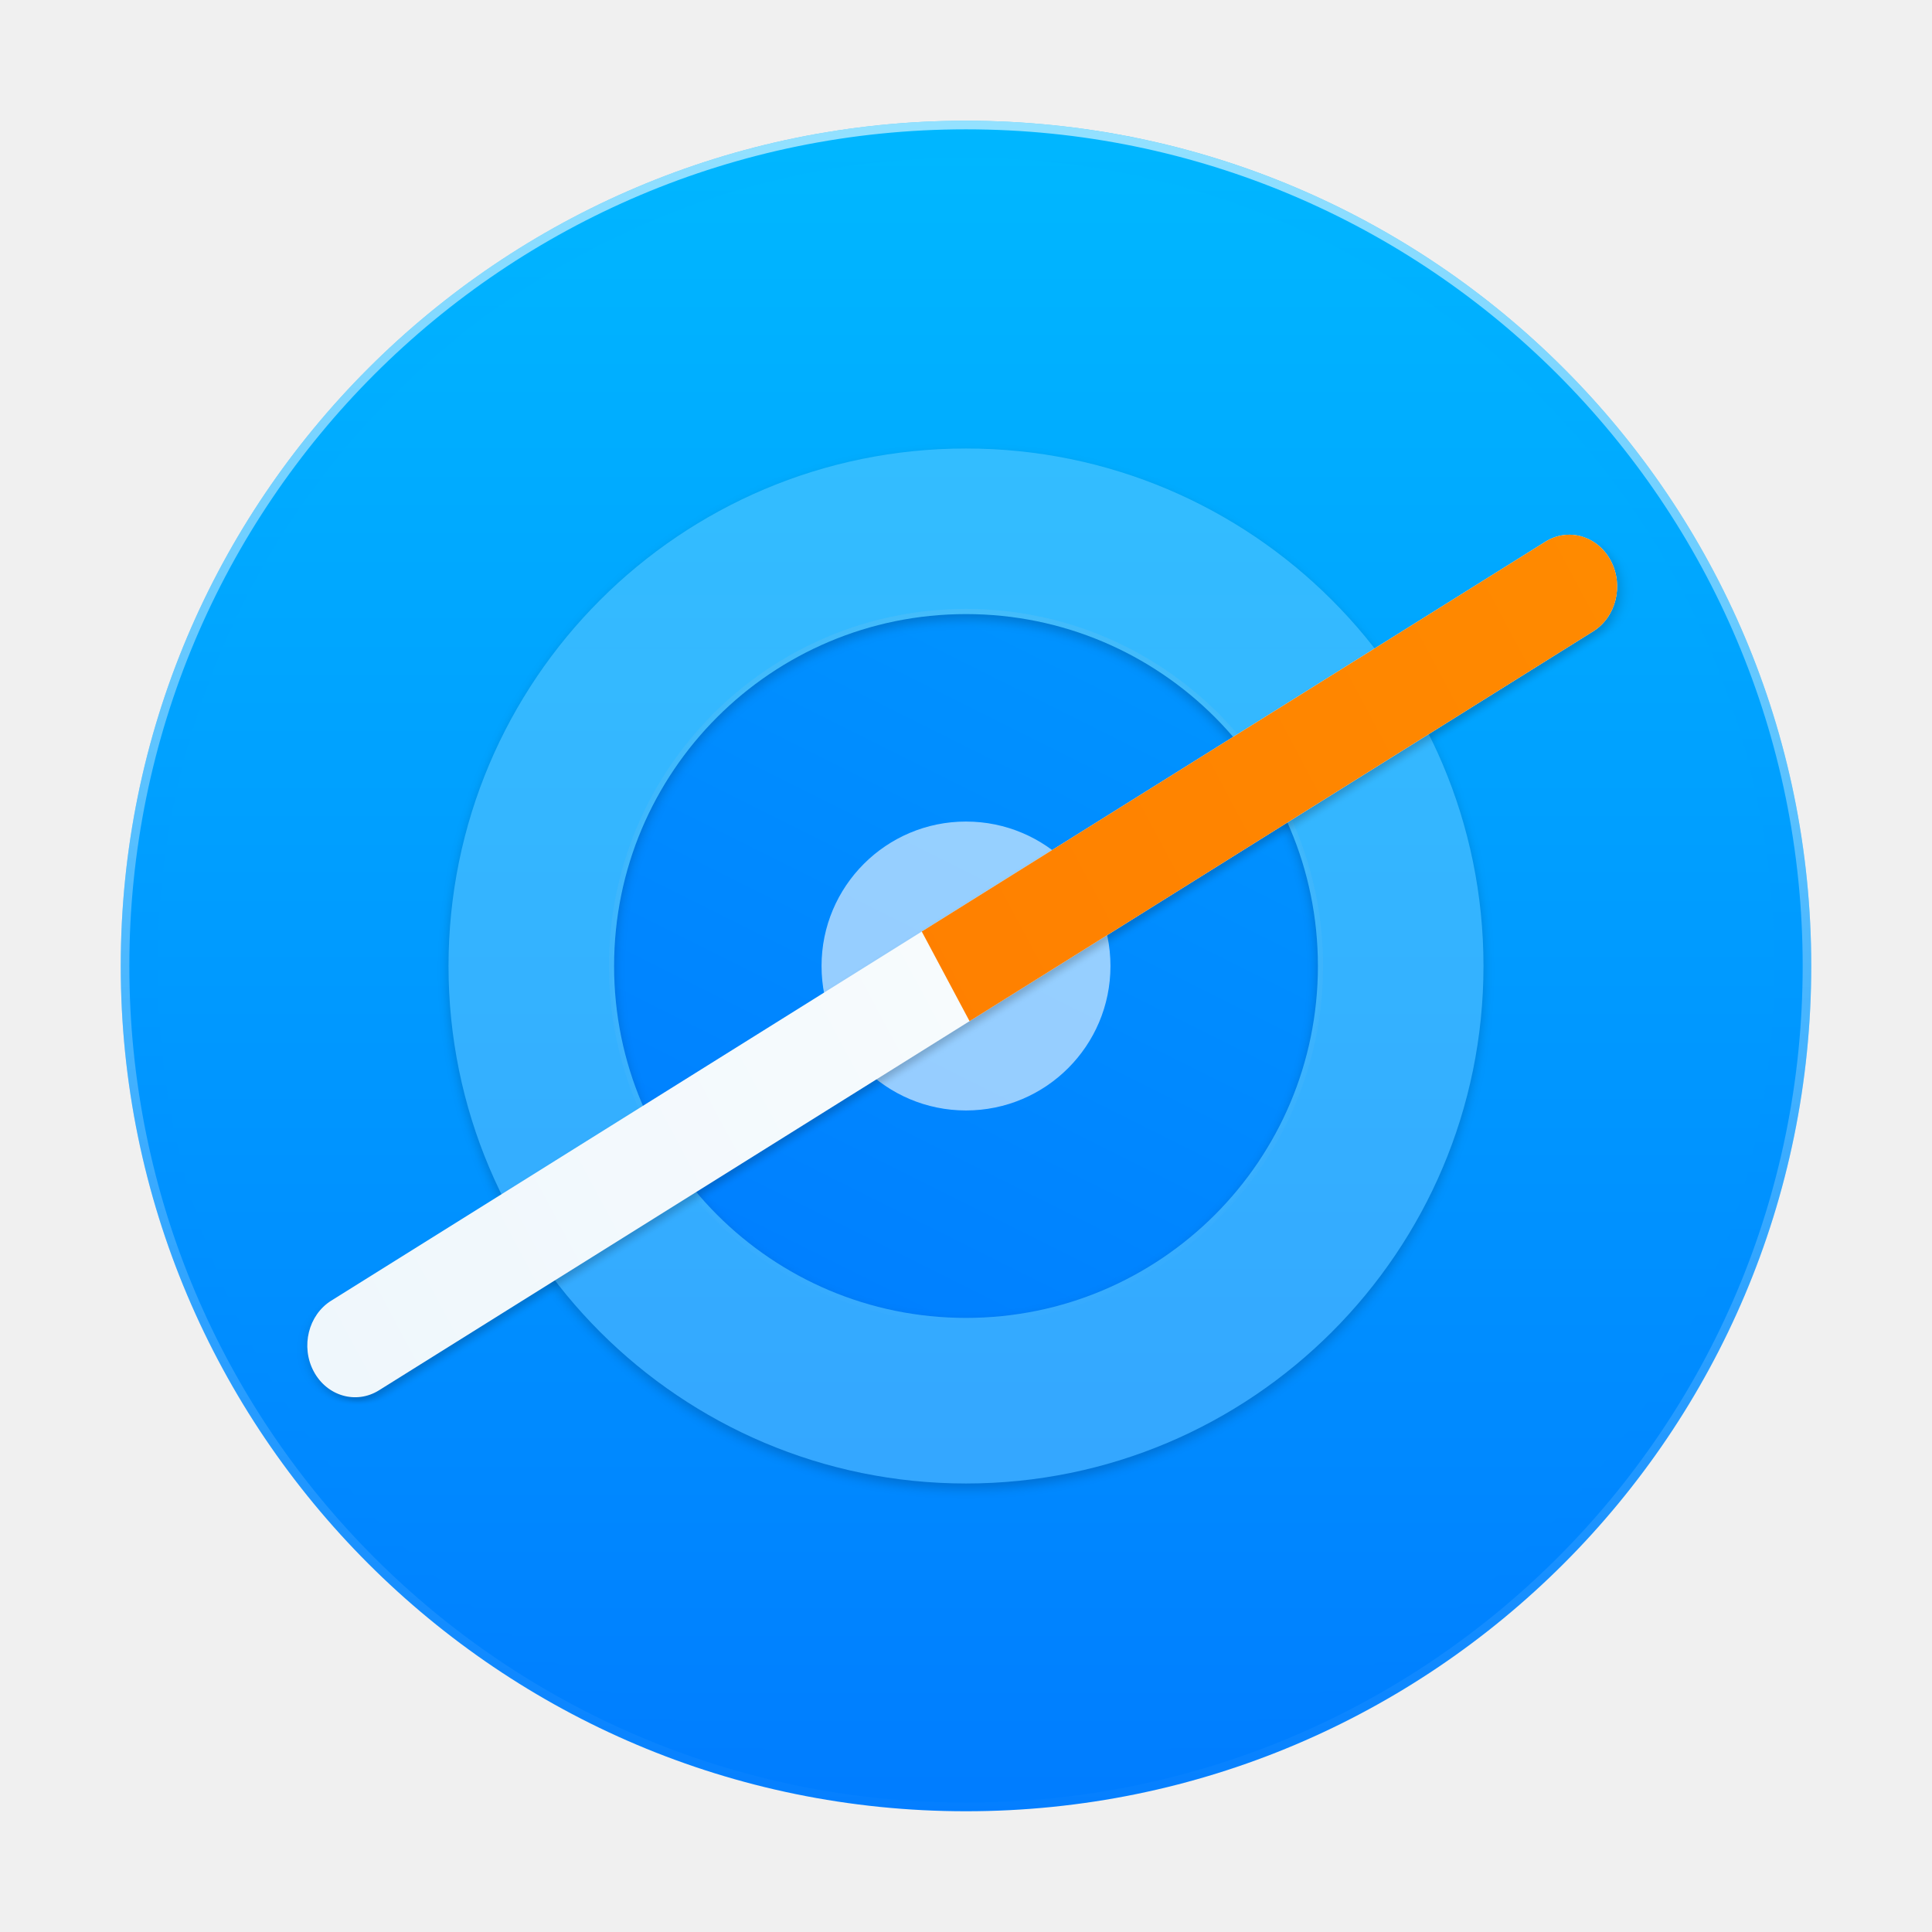
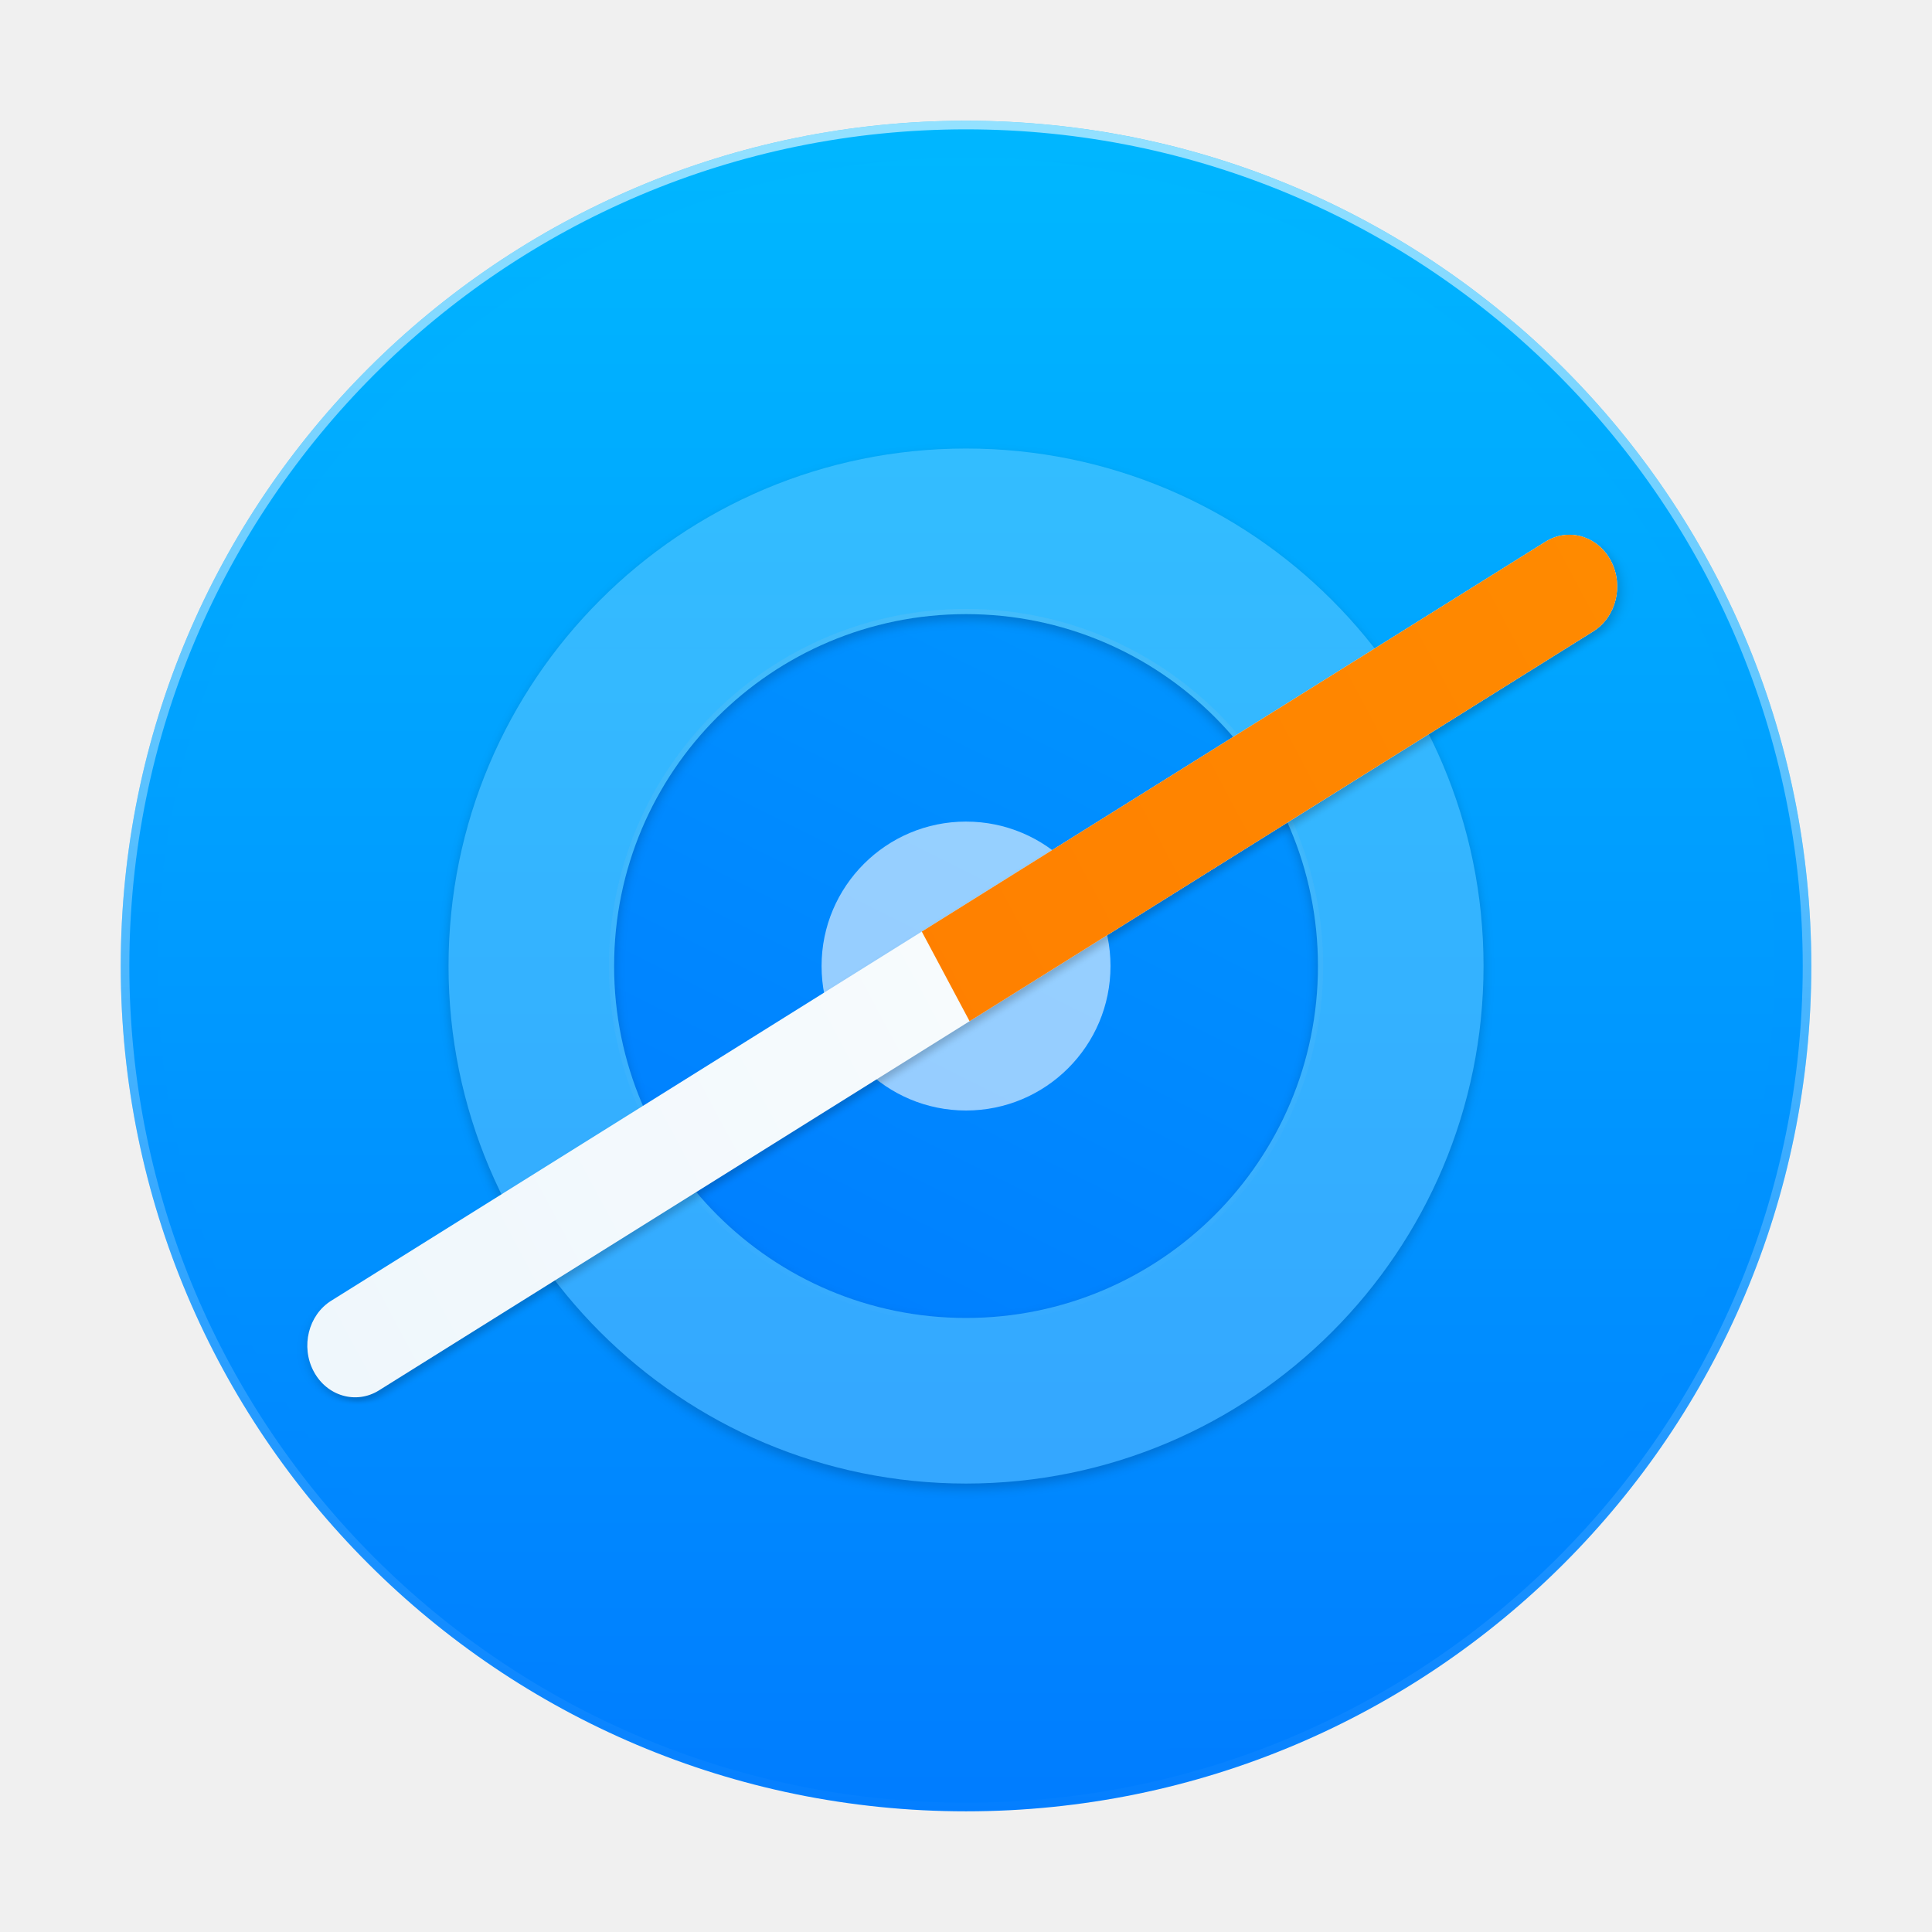
- <svg xmlns="http://www.w3.org/2000/svg" xmlns:xlink="http://www.w3.org/1999/xlink" width="128" height="128" id="svg2" version="1.1">
-   <defs id="defs4">
-     <linearGradient id="linearGradient1755">
-       <stop style="stop-color:#94dfff;stop-opacity:0.996" offset="0" id="stop1751" />
-       <stop style="stop-color:#94e0ff;stop-opacity:1" offset="1" id="stop1753" />
+ <svg xmlns="http://www.w3.org/2000/svg" xmlns:xlink="http://www.w3.org/1999/xlink" version="1.1" viewBox="0 0 128 128">
+   <defs>
+     <linearGradient id="a">
+       <stop stop-color="#00b8ff" offset="0" />
+       <stop stop-color="#007bff" offset="1" />
    </linearGradient>
-     <linearGradient gradientUnits="userSpaceOnUse" gradientTransform="matrix(4.28119,0,0,3.590809,41,42.00001)" id="linearGradient1725" x1="123.641" y1="131.028" x2="146.527" y2="174.708">
-       <stop stop-color="#eff7fc" offset="0" id="stop1721" style="stop-color:#ff8000;stop-opacity:1" />
-       <stop stop-color="#fff" offset="1" id="stop1723" style="stop-color:#ff8a00;stop-opacity:1" />
+     <linearGradient id="d" x1="97.551" x2="97.551" y1="-3.674" y2="204.49" gradientTransform="matrix(4.9 0 0 4.9 22 50.362)" gradientUnits="userSpaceOnUse">
+       <stop stop-color="#00b8ff" offset="0" />
+       <stop stop-color="#007bff" offset="1" />
    </linearGradient>
-     <linearGradient id="linearGradient1646">
-       <stop id="stop1642" offset="0" style="stop-color:#ffffff;stop-opacity:0.098" />
-       <stop id="stop1644" offset="1" style="stop-color:#ffffff;stop-opacity:0" />
+     <linearGradient id="c" x1="520" x2="520" y1="52.362" y2="1052.4" gradientTransform="translate(.49809 -.49807)" gradientUnits="userSpaceOnUse" xlink:href="#a" />
+     <linearGradient id="b" x1="540" x2="180" y1="292.36" y2="1012.4" gradientTransform="matrix(1.632 0 0 1.632 143.12 -807.04)" gradientUnits="userSpaceOnUse" xlink:href="#a" />
+     <linearGradient id="h" x1="480" x2="480" y1="232.36" y2="832.36" gradientTransform="translate(-1.6016e-5 -2.5625e-5)" gradientUnits="userSpaceOnUse">
+       <stop stop-color="#94dfff" stop-opacity=".996" offset="0" />
+       <stop stop-color="#94e0ff" offset="1" />
    </linearGradient>
-     <linearGradient id="linearGradient1440">
-       <stop style="stop-color:#b5b4ff;stop-opacity:1" offset="0" id="stop1436" />
-       <stop style="stop-color:#dce7f0;stop-opacity:1" offset="1" id="stop1438" />
+     <filter id="l" x="-.012" y="-.012" width="1.024" height="1.029" color-interpolation-filters="sRGB">
+       <feFlood flood-color="rgb(0,0,0)" flood-opacity=".498" result="flood" />
+       <feComposite in="flood" in2="SourceGraphic" operator="in" result="composite1" />
+       <feGaussianBlur in="composite1" result="blur" stdDeviation="3" />
+       <feOffset dx="0" dy="3" result="offset" />
+       <feComposite in="SourceGraphic" in2="offset" result="composite2" />
+     </filter>
+     <linearGradient id="g" x1="480" x2="480" y1="312.36" y2="772.36" gradientUnits="userSpaceOnUse">
+       <stop stop-color="#fff" stop-opacity=".098" offset="0" />
+       <stop stop-color="#fff" stop-opacity="0" offset="1" />
    </linearGradient>
-     <linearGradient id="linearGradient1410">
-       <stop id="stop1406" offset="0" style="stop-color:#00b8ff;stop-opacity:1" />
-       <stop id="stop1408" offset="1" style="stop-color:#007bff;stop-opacity:1" />
+     <filter id="k" x="-.025" y="-.025" width="1.05" height="1.057" color-interpolation-filters="sRGB">
+       <feFlood flood-color="rgb(0,0,0)" flood-opacity=".196" result="flood" />
+       <feComposite in="flood" in2="SourceGraphic" operator="out" result="composite1" />
+       <feGaussianBlur in="composite1" result="blur" stdDeviation="3" />
+       <feOffset dx="0" dy="3" result="offset" />
+       <feComposite in="offset" in2="SourceGraphic" operator="atop" result="composite2" />
+     </filter>
+     <linearGradient id="f" x1="40" x2="980" y1="522.36" y2="522.36" gradientTransform="translate(2 18)" gradientUnits="userSpaceOnUse">
+       <stop stop-color="#eff7fc" offset="0" />
+       <stop stop-color="#fff" offset="1" />
    </linearGradient>
-     <linearGradient id="linearGradient1346">
-       <stop style="stop-color:#00b8ff;stop-opacity:1" offset="0" id="stop1342" />
-       <stop style="stop-color:#007bff;stop-opacity:1" offset="1" id="stop1344" />
+     <linearGradient id="e" x1="478" x2="980" y1="522.36" y2="522.36" gradientTransform="matrix(.7999 -.5 .46182 .86603 -139.38 342.98)" gradientUnits="userSpaceOnUse">
+       <stop stop-color="#ff8000" offset="0" />
+       <stop stop-color="#ff8a00" offset="1" />
    </linearGradient>
-     <linearGradient id="linearGradient940">
-       <stop id="stop936" offset="0" style="stop-color:#f6f7f7;stop-opacity:1" />
-       <stop id="stop938" offset="1" style="stop-color:#dce7f0;stop-opacity:1" />
-     </linearGradient>
-     <linearGradient id="linearGradient909">
-       <stop id="stop905" offset="0" style="stop-color:#cccccc;stop-opacity:1" />
-       <stop id="stop907" offset="1" style="stop-color:#d6d6d6;stop-opacity:1;" />
-     </linearGradient>
-     <linearGradient id="linearGradient894" x2="0.5" x1="0.5" y2="1">
-       <stop id="stop892" offset="0" stop-color="#1387B8" />
-       <stop id="stop890" offset="0.127" stop-color="#136497" />
-       <stop id="stop888" offset="0.262" stop-color="#144B7E" />
-       <stop id="stop886" offset="0.419" stop-color="#132E62" />
-       <stop id="stop884" offset="0.593" stop-color="#0A1B48" />
-       <stop id="stop882" offset="0.788" stop-color="#051839" />
-       <stop id="stop880" offset="1" stop-color="#111D2E" />
-     </linearGradient>
-     <linearGradient id="linearGradient1026">
-       <stop id="stop1024" offset="0" style="stop-color:#d7d7d7;stop-opacity:1" />
-       <stop id="stop1022" offset="1" style="stop-color:#ffffff;stop-opacity:1" />
-     </linearGradient>
-     <linearGradient id="linearGradient1016">
-       <stop id="stop1012" offset="0" style="stop-color:#ffffff;stop-opacity:1" />
-       <stop id="stop1014" offset="1" style="stop-color:#d7d7d7;stop-opacity:1" />
-     </linearGradient>
-     <linearGradient id="linearGradient1010">
-       <stop id="stop1006" offset="0" style="stop-color:#ffffff;stop-opacity:1" />
-       <stop id="stop1008" offset="1" style="stop-color:#d7d7d7;stop-opacity:1" />
-     </linearGradient>
-     <linearGradient id="linearGradient998">
-       <stop style="stop-color:#d6d6d6;stop-opacity:1;" offset="0" id="stop996" />
-       <stop style="stop-color:#f4fbfc;stop-opacity:1;" offset="1" id="stop994" />
-     </linearGradient>
-     <linearGradient id="linearGradient953">
-       <stop style="stop-color:#1a1a1a;stop-opacity:1" offset="0" id="stop951" />
-       <stop style="stop-color:#333333;stop-opacity:1" offset="1" id="stop949" />
-     </linearGradient>
-     <linearGradient id="linearGradient849">
-       <stop id="stop845" offset="0" style="stop-color:#333333;stop-opacity:1;" />
-       <stop id="stop847" offset="1" style="stop-color:#2f4065;stop-opacity:1;" />
-     </linearGradient>
-     <linearGradient id="linearGradient4829">
-       <stop style="stop-color:#f4fbfc;stop-opacity:1;" offset="0" id="stop4831" />
-       <stop style="stop-color:#d6d6d6;stop-opacity:1;" offset="1" id="stop4833" />
-     </linearGradient>
-     <clipPath clipPathUnits="userSpaceOnUse" id="clipPath4282">
-       <rect style="color:#000000;display:inline;overflow:visible;visibility:visible;fill:#4d4d4d;fill-opacity:1;fill-rule:nonzero;stroke:none;stroke-width:9.134;marker:none;enable-background:accumulate" id="rect4284" width="246.875" height="234.375" x="462.5" y="1646.112" ry="17" rx="17" />
-     </clipPath>
-     <linearGradient xlink:href="#linearGradient1346" id="linearGradient4835" x1="97.551" y1="-3.673" x2="97.551" y2="204.49" gradientUnits="userSpaceOnUse" gradientTransform="matrix(4.9,0,0,4.9,22.00003,50.36218)" />
-     <linearGradient xlink:href="#linearGradient5423" id="linearGradient5429" x1="408.662" y1="44.604" x2="408.662" y2="562.05" gradientUnits="userSpaceOnUse" />
-     <linearGradient id="linearGradient5423">
-       <stop style="stop-color:#333333;stop-opacity:1;" offset="0" id="stop5425" />
-       <stop style="stop-color:#2f4065;stop-opacity:1;" offset="1" id="stop5427" />
-     </linearGradient>
-     <clipPath clipPathUnits="userSpaceOnUse" id="clipPath6245">
-       <rect style="color:#000000;display:inline;overflow:visible;visibility:visible;opacity:0.85;fill:#ffffff;fill-opacity:1;fill-rule:nonzero;stroke:none;stroke-width:1.5;marker:none;enable-background:accumulate" id="rect6247" width="300" height="259.375" x="-901.562" y="792.987" rx="16.469" ry="16.469" />
-     </clipPath>
-     <linearGradient xlink:href="#linearGradient4829" id="linearGradient6392" x1="106.62" y1="868.991" x2="106.62" y2="1041.384" gradientUnits="userSpaceOnUse" />
-     <linearGradient xlink:href="#linearGradient4829" id="linearGradient6523" x1="142.687" y1="731.522" x2="142.687" y2="1204.222" gradientUnits="userSpaceOnUse" />
-     <linearGradient xlink:href="#linearGradient4829" id="linearGradient4515" x1="100.614" y1="852.362" x2="100.614" y2="1052.362" gradientUnits="userSpaceOnUse" />
-     <linearGradient xlink:href="#linearGradient4829" id="linearGradient4544" x1="42.217" y1="62.832" x2="105.621" y2="62.832" gradientUnits="userSpaceOnUse" />
-     <linearGradient xlink:href="#linearGradient4829-4" id="linearGradient4544-4" x1="42.217" y1="62.832" x2="105.621" y2="62.832" gradientUnits="userSpaceOnUse" />
-     <linearGradient id="linearGradient4829-4">
-       <stop style="stop-color:#f4fbfc;stop-opacity:1;" offset="0" id="stop4831-5" />
-       <stop style="stop-color:#d6d6d6;stop-opacity:1;" offset="1" id="stop4833-8" />
-     </linearGradient>
-     <linearGradient gradientTransform="rotate(180,100.6997,526.374)" y2="62.832" x2="105.621" y1="62.832" x1="42.217" gradientUnits="userSpaceOnUse" id="linearGradient4561" xlink:href="#linearGradient4829-4" />
-     <linearGradient xlink:href="#linearGradient4829" id="linearGradient4588" x1="64.375" y1="101.325" x2="142.632" y2="101.325" gradientUnits="userSpaceOnUse" />
-     <linearGradient xlink:href="#linearGradient4829" id="linearGradient4595" x1="106.219" y1="852.362" x2="106.219" y2="1052.362" gradientUnits="userSpaceOnUse" />
-     <linearGradient y2="1" x1="0.5" x2="0.5" id="a">
-       <stop stop-color="#1387B8" offset="0" id="stop871" />
-       <stop stop-color="#136497" offset="0.127" id="stop869" />
-       <stop stop-color="#144B7E" offset="0.262" id="stop867" />
-       <stop stop-color="#132E62" offset="0.419" id="stop865" />
-       <stop stop-color="#0A1B48" offset="0.593" id="stop863" />
-       <stop stop-color="#051839" offset="0.788" id="stop861" />
-       <stop stop-color="#111D2E" offset="1" id="stop859" />
-     </linearGradient>
-     <linearGradient y2="232.875" x1="116.689" x2="116.689" id="a-3" gradientTransform="matrix(0.9994634,0,0,1.000537,1186.25,320.7222)" y1="0" gradientUnits="userSpaceOnUse">
-       <stop id="stop910" offset="0" stop-color="#111D2E" />
-       <stop id="stop912" offset=".212" stop-color="#051839" />
-       <stop id="stop914" offset=".407" stop-color="#0A1B48" />
-       <stop id="stop916" offset=".581" stop-color="#132E62" />
-       <stop id="stop918" offset=".738" stop-color="#144B7E" />
-       <stop id="stop920" offset=".873" stop-color="#136497" />
-       <stop id="stop922" offset="1" stop-color="#1387B8" />
-     </linearGradient>
-     <linearGradient xlink:href="#linearGradient1410" id="linearGradient902" x1="520" y1="52.362" x2="520" y2="1052.362" gradientUnits="userSpaceOnUse" gradientTransform="translate(0.4980909,-0.4980695)" />
-     <linearGradient xlink:href="#linearGradient1410" id="linearGradient968" gradientUnits="userSpaceOnUse" gradientTransform="matrix(1.632,0,0,1.632,143.1228,-807.0369)" x1="540" y1="292.362" x2="180" y2="1012.362" />
-     <filter style="color-interpolation-filters:sRGB" id="filter1058" x="-0.048" width="1.096" y="-0.048" height="1.096">
-       <feGaussianBlur stdDeviation="2.55" id="feGaussianBlur1060" />
+     <filter id="j" x="-.008" y="-.12" width="1.015" height="1.29" color-interpolation-filters="sRGB">
+       <feFlood flood-color="rgb(0,0,0)" flood-opacity=".196" result="flood" />
+       <feComposite in="flood" in2="SourceGraphic" operator="in" result="composite1" />
+       <feGaussianBlur in="composite1" result="blur" stdDeviation="3" />
+       <feOffset dx="0" dy="3" result="offset" />
+       <feComposite in="SourceGraphic" in2="offset" result="composite2" />
    </filter>
-     <clipPath clipPathUnits="userSpaceOnUse" id="clipPath1121">
-       <g style="fill:#000000;fill-opacity:0.885;stroke:#000000;stroke-width:4;stroke-linecap:square;stroke-linejoin:round;stroke-miterlimit:4;stroke-dasharray:none;stroke-opacity:0.097;paint-order:stroke fill markers" id="use1123">
-         <g style="fill:#000000;fill-opacity:0.885;stroke:#000000;stroke-width:4;stroke-linecap:square;stroke-linejoin:round;stroke-miterlimit:4;stroke-dasharray:none;stroke-opacity:0.097;paint-order:stroke fill markers" id="g1173">
-           <circle r="175" cy="540.362" cx="512" id="circle1157" style="opacity:1;fill:#000000;fill-opacity:0.885;stroke:#000000;stroke-width:4;stroke-linecap:square;stroke-linejoin:round;stroke-miterlimit:4;stroke-dasharray:none;stroke-opacity:0.097;paint-order:stroke fill markers" />
-           <circle style="opacity:1;fill:#000000;fill-opacity:0.885;stroke:#000000;stroke-width:4;stroke-linecap:square;stroke-linejoin:round;stroke-miterlimit:4;stroke-dasharray:none;stroke-opacity:0.097;paint-order:stroke fill markers" id="circle1159" cx="226.028" cy="825.612" r="125" />
-           <path style="fill:#000000;fill-opacity:0.885;stroke:#000000;stroke-width:4;stroke-linecap:square;stroke-linejoin:round;stroke-miterlimit:4;stroke-dasharray:none;stroke-opacity:0.097;paint-order:stroke fill markers" d="m 360,452.362 -235,300 180,170 315,-245 z" id="path1161" />
-           <circle r="125" cy="540.362" cx="512" id="circle1163" style="opacity:1;fill:#000000;fill-opacity:0.885;stroke:#000000;stroke-width:4;stroke-linecap:square;stroke-linejoin:round;stroke-miterlimit:4;stroke-dasharray:none;stroke-opacity:0.097;paint-order:stroke fill markers" />
-           <circle r="85" cy="548.362" cx="512" id="circle1165" style="opacity:0.3;fill:#000000;fill-opacity:0.885;stroke:#000000;stroke-width:4;stroke-linecap:square;stroke-linejoin:round;stroke-miterlimit:4;stroke-dasharray:none;stroke-opacity:0.097;paint-order:stroke fill markers;filter:url(#filter1058)" />
-           <circle style="opacity:1;fill:#000000;fill-opacity:0.885;stroke:#000000;stroke-width:4;stroke-linecap:square;stroke-linejoin:round;stroke-miterlimit:4;stroke-dasharray:none;stroke-opacity:0.097;paint-order:stroke fill markers" id="circle1167" cx="512" cy="540.362" r="85" />
-           <circle r="85" cy="818.029" cx="235.694" id="circle1169" style="opacity:1;fill:#000000;fill-opacity:0.885;stroke:#000000;stroke-width:4;stroke-linecap:square;stroke-linejoin:round;stroke-miterlimit:4;stroke-dasharray:none;stroke-opacity:0.097;paint-order:stroke fill markers" />
-           <circle style="opacity:1;fill:#000000;fill-opacity:0.885;stroke:#000000;stroke-width:4;stroke-linecap:square;stroke-linejoin:round;stroke-miterlimit:4;stroke-dasharray:none;stroke-opacity:0.097;paint-order:stroke fill markers" id="circle1171" cx="235.694" cy="818.029" r="85" />
-         </g>
-       </g>
-     </clipPath>
-     <linearGradient y2="174.708" x2="146.527" y1="131.028" x1="123.641" id="w" gradientTransform="matrix(4.28119,0,0,3.590809,41,42.00001)" gradientUnits="userSpaceOnUse">
-       <stop id="stop847-3" offset="0" stop-color="#eff7fc" />
-       <stop id="stop849" offset="1" stop-color="#fff" />
-     </linearGradient>
-     <linearGradient xlink:href="#linearGradient1755" id="linearGradient1434" x1="480" y1="232.362" x2="480" y2="832.362" gradientUnits="userSpaceOnUse" gradientTransform="translate(-1.6015625e-5,-2.5625e-5)" />
-     <filter style="color-interpolation-filters:sRGB" id="filter1620" x="-0.012" y="-0.012" width="1.024" height="1.029">
-       <feFlood flood-opacity="0.498" flood-color="rgb(0,0,0)" result="flood" id="feFlood1610" />
-       <feComposite in="flood" in2="SourceGraphic" operator="in" result="composite1" id="feComposite1612" />
-       <feGaussianBlur in="composite1" stdDeviation="3" result="blur" id="feGaussianBlur1614" />
-       <feOffset dx="0" dy="3" result="offset" id="feOffset1616" />
-       <feComposite in="SourceGraphic" in2="offset" operator="over" result="composite2" id="feComposite1618" />
-     </filter>
-     <linearGradient xlink:href="#linearGradient1646" id="linearGradient1640" x1="480" y1="312.362" x2="480" y2="772.362" gradientUnits="userSpaceOnUse" />
-     <filter style="color-interpolation-filters:sRGB" id="filter1694" x="-0.025" y="-0.025" width="1.05" height="1.057">
-       <feFlood flood-opacity="0.196" flood-color="rgb(0,0,0)" result="flood" id="feFlood1684" />
-       <feComposite in="flood" in2="SourceGraphic" operator="out" result="composite1" id="feComposite1686" />
-       <feGaussianBlur in="composite1" stdDeviation="3" result="blur" id="feGaussianBlur1688" />
-       <feOffset dx="0" dy="3" result="offset" id="feOffset1690" />
-       <feComposite in="offset" in2="SourceGraphic" operator="atop" result="composite2" id="feComposite1692" />
-     </filter>
-     <linearGradient xlink:href="#w" id="linearGradient1712" x1="40" y1="522.362" x2="980" y2="522.362" gradientUnits="userSpaceOnUse" gradientTransform="translate(2,18)" />
-     <linearGradient xlink:href="#linearGradient1725" id="linearGradient1718" gradientUnits="userSpaceOnUse" gradientTransform="matrix(0.7998955,-0.5,0.4618199,0.8660254,-139.3785,342.9833)" x1="478" y1="522.362" x2="980" y2="522.362" />
-     <filter style="color-interpolation-filters:sRGB" id="filter1749" x="-0.008" y="-0.12" width="1.015" height="1.29">
-       <feFlood flood-opacity="0.196" flood-color="rgb(0,0,0)" result="flood" id="feFlood1739" />
-       <feComposite in="flood" in2="SourceGraphic" operator="in" result="composite1" id="feComposite1741" />
-       <feGaussianBlur in="composite1" stdDeviation="3" result="blur" id="feGaussianBlur1743" />
-       <feOffset dx="0" dy="3" result="offset" id="feOffset1745" />
-       <feComposite in="SourceGraphic" in2="offset" operator="over" result="composite2" id="feComposite1747" />
-     </filter>
-     <linearGradient xlink:href="#linearGradient1197" id="linearGradient1199" x1="540.143" y1="29.77" x2="540.143" y2="1054.974" gradientUnits="userSpaceOnUse" gradientTransform="matrix(0.9949239,0,0,0.9949239,2.59902,2.742947)" />
-     <linearGradient id="linearGradient1197">
-       <stop style="stop-color:#ffffff;stop-opacity:0.588" offset="0" id="stop1193" />
-       <stop style="stop-color:#ffffff;stop-opacity:0" offset="1" id="stop1195" />
+     <linearGradient id="i" x1="540.14" x2="540.14" y1="29.77" y2="1055" gradientTransform="matrix(.99492 0 0 .99492 2.599 2.7429)" gradientUnits="userSpaceOnUse">
+       <stop stop-color="#fff" stop-opacity=".588" offset="0" />
+       <stop stop-color="#fff" stop-opacity="0" offset="1" />
    </linearGradient>
  </defs>
-   <g id="layer1" transform="translate(0,-28.36218)">
-     <g id="g175" transform="matrix(0.1142857,0,0,0.1142857,5.485738,30.60653)">
-       <circle style="color:#000000;display:inline;overflow:visible;visibility:visible;fill:url(#linearGradient4835);fill-opacity:1;fill-rule:nonzero;stroke:none;stroke-width:44.758;marker:none;enable-background:accumulate" id="path4188" cx="512" cy="540.362" r="490" />
-       <circle r="487.513" cy="540.362" cx="512" id="circle1191" style="color:#000000;display:inline;overflow:visible;visibility:visible;fill:none;fill-opacity:1;fill-rule:nonzero;stroke:url(#linearGradient1199);stroke-width:4.975;stroke-miterlimit:4;stroke-dasharray:none;marker:none;enable-background:accumulate" />
-       <circle style="color:#000000;display:inline;overflow:visible;visibility:visible;fill:url(#linearGradient902);fill-opacity:1;fill-rule:nonzero;stroke:none;stroke-width:42.809;marker:none;enable-background:accumulate" id="path4188-6" cx="512" cy="540.362" r="468.662" />
-       <circle r="300" cy="540.362" cx="512" id="circle962" style="opacity:0.35;fill:url(#linearGradient1434);fill-opacity:1;stroke:none;stroke-width:85.714;stroke-linecap:square;stroke-linejoin:miter;stroke-miterlimit:4;stroke-dasharray:none;stroke-opacity:1;paint-order:stroke markers fill;filter:url(#filter1620)" />
-       <circle style="opacity:1;fill:url(#linearGradient968);fill-opacity:1;stroke:url(#linearGradient1640);stroke-width:6;stroke-linecap:round;stroke-linejoin:round;stroke-miterlimit:4;stroke-dasharray:none;stroke-opacity:1;paint-order:stroke markers fill;filter:url(#filter1694)" id="circle966" cx="512" cy="540.362" r="204" />
-       <g style="fill:none;fill-opacity:1" id="g948">
-         <circle r="175" cy="540.362" cx="512" id="circle942" style="opacity:1;fill:none;fill-opacity:1;stroke:none;stroke-width:50;stroke-linecap:square;stroke-linejoin:miter;stroke-miterlimit:4;stroke-dasharray:none;stroke-opacity:1;paint-order:stroke markers fill" />
-         <circle style="opacity:1;fill:none;fill-opacity:1;stroke:none;stroke-width:35.714;stroke-linecap:square;stroke-linejoin:miter;stroke-miterlimit:4;stroke-dasharray:none;stroke-opacity:1;paint-order:stroke markers fill" id="circle944" cx="226.028" cy="825.612" r="125" />
-         <path style="fill:none;fill-opacity:1;stroke:none;stroke-width:1px;stroke-linecap:butt;stroke-linejoin:miter;stroke-opacity:1" d="m 360,452.362 -235,300 180,170 315,-245 z" id="path946" />
+   <g transform="translate(0 -28.362)">
+     <g transform="matrix(.11429 0 0 .11429 5.4857 30.607)">
+       <circle cx="512" cy="540.36" r="490" color="#000000" fill="url(#d)" />
+       <circle cx="512" cy="540.36" r="487.51" color="#000000" fill="none" stroke="url(#i)" stroke-width="4.975" />
+       <circle cx="512" cy="540.36" r="468.66" color="#000000" fill="url(#c)" />
+       <circle cx="512" cy="540.36" r="300" fill="url(#h)" filter="url(#l)" opacity=".35" style="paint-order:stroke markers fill" />
+       <circle cx="512" cy="540.36" r="204" fill="url(#b)" filter="url(#k)" stroke="url(#g)" stroke-linecap="round" stroke-linejoin="round" stroke-width="6" style="paint-order:stroke markers fill" />
+       <g fill="none">
+         <circle cx="512" cy="540.36" r="175" style="paint-order:stroke markers fill" />
+         <circle cx="226.03" cy="825.61" r="125" style="paint-order:stroke markers fill" />
+         <path d="m360 452.36-235 300 180 170 315-245z" />
      </g>
-       <g id="g160">
-         <path d="m 512,456.621 c -46.249,0 -83.743,37.493 -83.743,83.742 0,46.251 37.494,83.741 83.743,83.741 46.254,0 83.744,-37.49 83.744,-83.741 0,-46.246 -37.49,-83.738 -83.745,-83.738 z" style="fill:#ffffff;fill-opacity:0.588" id="path2" />
-         <rect style="opacity:1;fill:url(#linearGradient1712);fill-opacity:1;fill-rule:evenodd;stroke:none;stroke-width:6;stroke-linecap:round;stroke-linejoin:round;stroke-miterlimit:4;stroke-dasharray:none;stroke-opacity:1;paint-order:stroke markers fill;filter:url(#filter1749)" id="rect1696" width="940" height="60" x="42" y="510.362" rx="30" transform="matrix(0.7998955,-0.5,0.4618199,0.8660254,-149.291,328.3948)" />
-         <path style="opacity:1;fill:url(#linearGradient1718);fill-opacity:1;fill-rule:evenodd;stroke:none;stroke-width:5.766;stroke-linecap:round;stroke-linejoin:round;stroke-miterlimit:4;stroke-dasharray:none;stroke-opacity:1;paint-order:stroke markers fill" d="m 486.352,520.381 27.709,51.962 361.553,-226 c 13.294,-8.31 17.818,-26.587 10.142,-40.981 -7.675,-14.393 -24.557,-19.291 -37.851,-10.981 z" id="rect1716" />
-       </g>
+       <path d="m512 456.62c-46.249 0-83.743 37.493-83.743 83.742 0 46.251 37.494 83.741 83.743 83.741 46.254 0 83.744-37.49 83.744-83.741 0-46.246-37.49-83.738-83.745-83.738z" fill="#fff" fill-opacity=".588" />
+       <rect transform="matrix(.7999 -.5 .46182 .86603 -149.29 328.39)" x="42" y="510.36" width="940" height="60" rx="30" fill="url(#f)" fill-rule="evenodd" filter="url(#j)" style="paint-order:stroke markers fill" />
+       <path d="m486.35 520.38 27.709 51.962 361.55-226c13.294-8.31 17.818-26.587 10.142-40.981-7.675-14.393-24.557-19.291-37.851-10.981z" fill="url(#e)" fill-rule="evenodd" style="paint-order:stroke markers fill" />
    </g>
  </g>
</svg>
